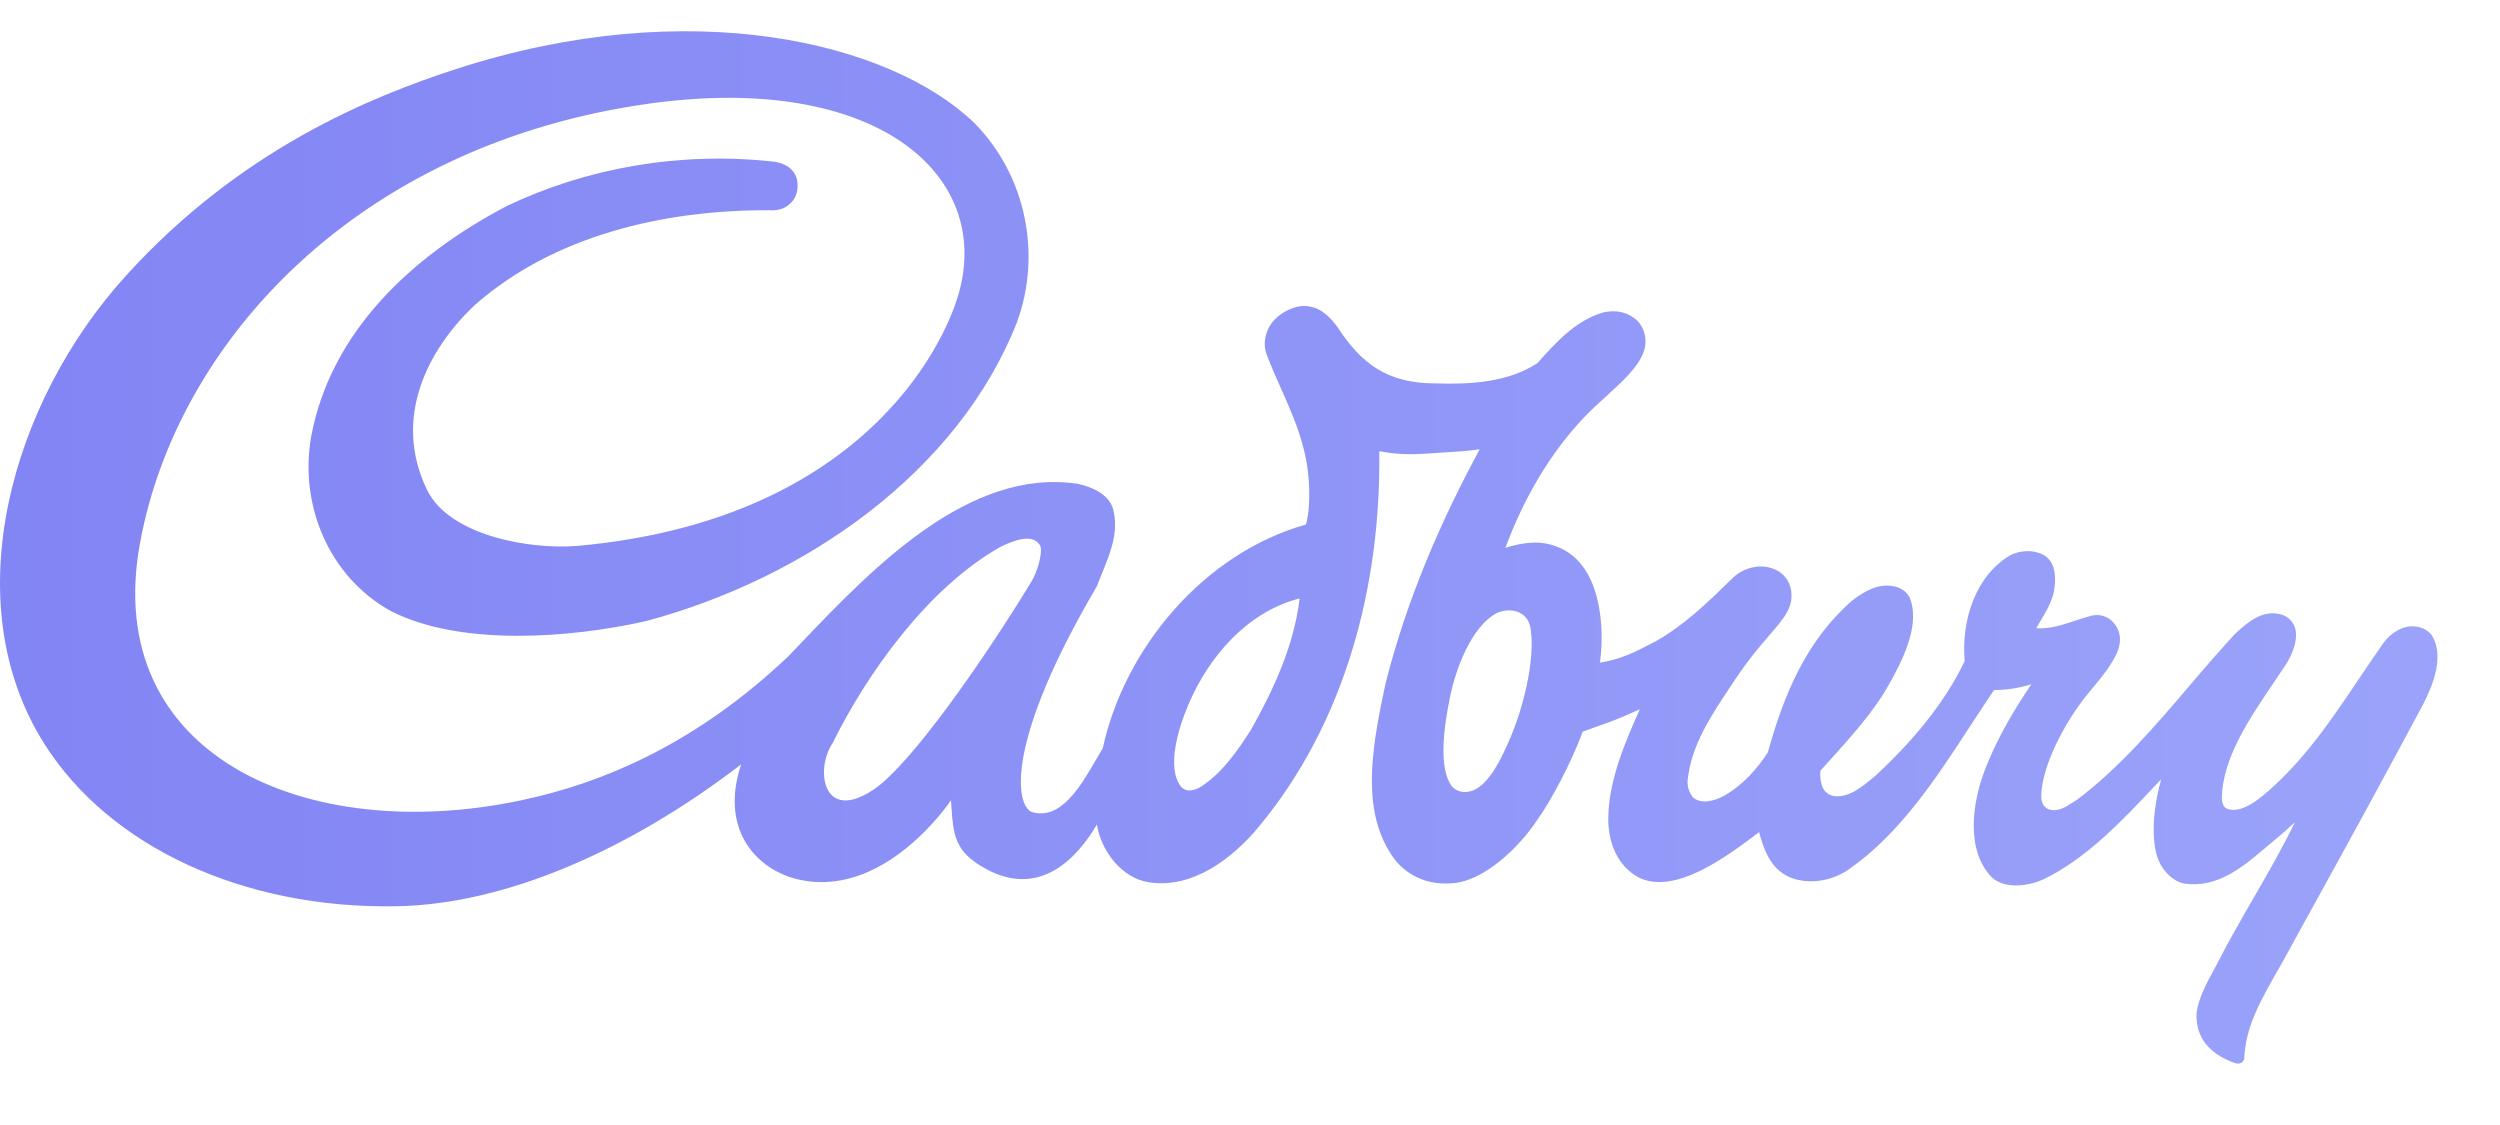
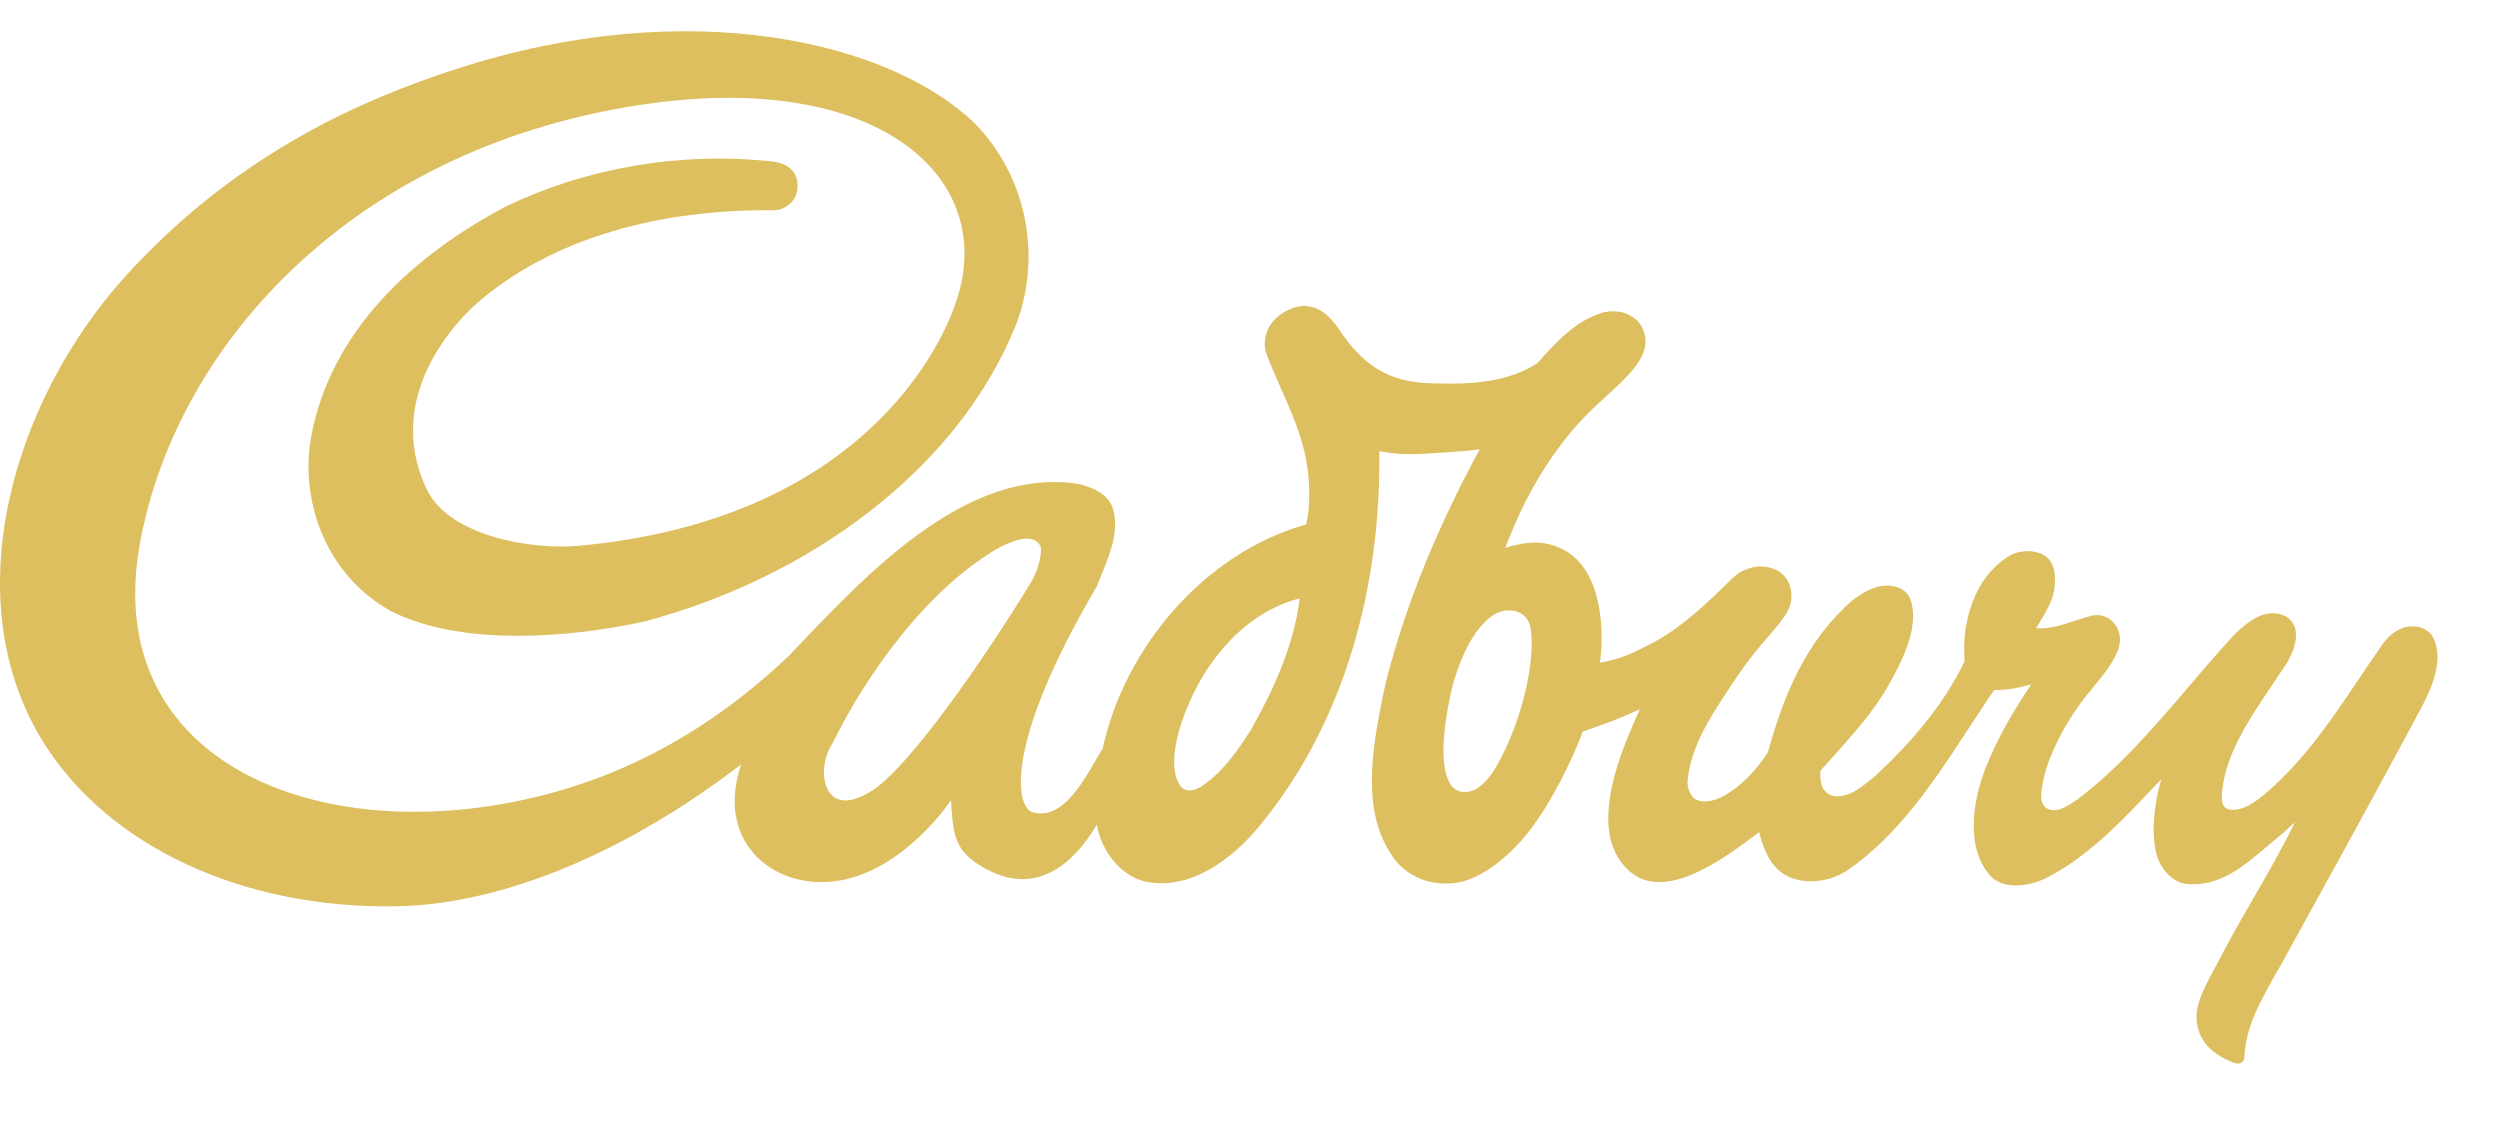
<svg xmlns="http://www.w3.org/2000/svg" width="80" height="36" fill="none">
  <path fill="url(#a)" fill-opacity=".8" fill-rule="evenodd" d="M32.546 10.302c.79-2.16.292-4.674-1.352-6.352-2.67-2.593-9.11-4.18-16.617-1.735-2.706.882-6.872 2.56-10.543 6.604-3.673 4.04-5.49 10.423-2.622 14.972 2.09 3.314 6.39 5.296 11.265 5.21 3.531-.06 7.506-1.828 11.041-4.543-.68 2.025.42 3.296 1.704 3.653 2.844.768 5.01-2.503 5.01-2.503 0 .02.002.037.003.056.07 1.084.102 1.582 1.11 2.138 1.73.947 2.928-.344 3.555-1.417.126.816.779 1.717 1.667 1.848 1.402.22 2.686-.785 3.484-1.74 2.815-3.372 3.943-7.78 3.886-12.055.69.136 1.204.1 1.81.058l.265-.017c.408-.024.73-.047 1.138-.1-1.267 2.339-2.34 4.826-3.015 7.502l-.002.01c-.374 1.782-.808 3.849.13 5.362.394.688 1.123 1.071 1.952 1.014 1.048-.033 2.204-1.153 2.785-2.042.394-.532 1.107-1.863 1.444-2.81.152-.057.304-.111.456-.165a11.94 11.94 0 0 0 1.104-.434 8.26 8.26 0 0 0 .271-.121c-.467 1.043-.98 2.245-1.008 3.408-.033.806.272 1.603.978 1.98 1.167.57 2.845-.698 3.823-1.438l.023-.017c.133.5.321 1.04.786 1.34.55.35 1.428.312 2.092-.153 1.638-1.146 2.78-2.897 3.887-4.596.206-.314.41-.628.616-.935l.139-.201a4.042 4.042 0 0 0 1.193-.188c-.558.822-1.07 1.694-1.442 2.626-.464 1.136-.67 2.686.179 3.557.447.404 1.217.259 1.661.057 1.383-.678 2.5-1.866 3.533-2.963l.146-.155.078-.076c-.213.72-.343 1.728-.14 2.431.113.416.478.832.888.905 1.072.146 1.876-.54 2.67-1.219.139-.118.277-.236.417-.35.087-.07.18-.158.264-.235.07-.064.131-.122.177-.159-.382.795-.855 1.614-1.326 2.431-.397.688-.793 1.374-1.134 2.043a9.343 9.343 0 0 1-.124.232c-.226.415-.568 1.04-.563 1.505.007.639.349 1.17 1.21 1.487.163.06.272 0 .316-.119.046-1.037.467-1.787 1.233-3.12l1.006-1.83a507.217 507.217 0 0 0 3.48-6.391c.328-.63.72-1.612.251-2.269-.176-.182-.4-.255-.672-.239-.389.043-.71.314-.919.642-.245.349-.484.704-.723 1.06-.806 1.2-1.62 2.412-2.714 3.413-.422.39-.986.868-1.456.733-.116-.036-.195-.122-.202-.377.037-1.263.861-2.485 1.607-3.59.111-.165.22-.327.325-.486.266-.353.514-.882.424-1.305a.655.655 0 0 0-.427-.462c-.597-.188-1.082.217-1.506.611a53.73 53.73 0 0 0-1.44 1.641c-1.115 1.307-2.255 2.642-3.619 3.67a5.258 5.258 0 0 0-.133.084c-.24.155-.493.318-.778.217-.142-.06-.23-.202-.233-.41.02-.88.595-2.058 1.225-2.933.16-.222.316-.41.465-.59.279-.336.534-.643.741-1.081.152-.367.123-.738-.18-1.022a.71.71 0 0 0-.648-.155 7.147 7.147 0 0 0-.53.162c-.398.133-.798.266-1.234.238.042-.073.085-.145.128-.216.19-.316.375-.624.448-.996.06-.39.05-.846-.265-1.087-.309-.209-.756-.228-1.14-.036-1.134.667-1.569 2.12-1.459 3.385-.667 1.404-1.734 2.63-2.862 3.678l-.114.092c-.368.3-.75.61-1.221.549-.342-.086-.441-.368-.421-.807l.315-.35c.665-.738 1.377-1.528 1.842-2.345.421-.737 1.028-1.884.733-2.763-.053-.21-.269-.399-.533-.445-.491-.109-.945.158-1.32.439-1.481 1.28-2.208 3.029-2.715 4.87-.348.541-.82 1.067-1.409 1.394-.282.162-.716.277-.979.059a.75.75 0 0 1-.178-.575c.113-1.093.738-2.034 1.336-2.933l.156-.235c.439-.663.827-1.114 1.132-1.468.491-.57.765-.888.682-1.44a.87.87 0 0 0-.604-.686c-.384-.141-.895-.03-1.233.28l-.072.07c-.74.723-1.51 1.474-2.432 1.989l-.174.09c-.486.251-.935.483-1.6.587.056-.383.067-.78.044-1.15-.073-1.179-.485-2.417-1.78-2.662-.451-.086-.94.03-1.29.139.57-1.534 1.386-2.974 2.5-4.155.218-.232.466-.457.71-.68.515-.468 1.014-.923 1.196-1.389a.97.97 0 0 0-.193-1.054c-.29-.258-.63-.346-1.054-.262-.875.236-1.545.959-2.131 1.627-.932.611-2.112.69-3.274.65-1.556 0-2.379-.657-3.123-1.797-.208-.275-.477-.589-.868-.655-.4-.108-.894.152-1.123.388-.289.277-.414.73-.293 1.1.145.393.313.771.481 1.148.429.963.856 1.924.893 3.156.01.4 0 .79-.1 1.175-3.272.922-5.81 3.96-6.505 7.163-.07.113-.141.236-.216.366-.496.855-1.139 1.962-2.068 1.668-.52-.256-.819-2.265 2.095-7.217.055-.148.115-.296.176-.444.26-.64.526-1.293.35-2.008-.129-.498-.678-.726-1.129-.828-3.504-.532-6.615 2.734-8.947 5.182l-.316.331c-2.867 2.718-5.805 4.04-8.593 4.622-6.84 1.434-13.407-1.447-12.16-8.24 1.186-6.464 6.987-12.774 16.313-14.065 7.209-.998 10.96 2.248 9.89 6.064-.52 1.857-3.265 7.268-12.157 8.087-1.53.14-4.131-.31-4.857-1.78-1.134-2.332.05-4.529 1.518-5.917 2.507-2.213 6.024-3.059 9.445-3.038.276.015.525-.047.74-.308.13-.179.173-.367.139-.644-.086-.387-.394-.549-.73-.602-3.036-.34-6.036.206-8.576 1.424-3.047 1.602-5.626 4.03-6.247 7.37-.387 2.184.565 4.493 2.554 5.587 2.224 1.133 5.731.866 8.155.32 5.123-1.37 10-4.784 11.88-9.574ZM26.64 23.788c1.098-2.23 3.046-4.975 5.377-6.29l.008-.003c.307-.146 1.032-.492 1.272-.014.066.275-.122.853-.289 1.127-1.525 2.504-3.869 5.87-5.059 6.663-1.615 1.074-1.876-.64-1.31-1.483Zm11.407-1.283c.63-1.463 1.817-2.876 3.454-3.333l.087-.02c-.182 1.51-.826 2.901-1.558 4.203-.399.623-.873 1.32-1.526 1.77-.191.14-.526.277-.719.04-.467-.627-.069-1.894.262-2.66Zm9.866-2.896c-.851.438-1.336 1.856-1.502 2.642-.205.987-.395 2.333.056 2.924.104.1.24.172.405.168.676.014 1.147-1.027 1.412-1.625.444-.994.843-2.567.7-3.571-.054-.518-.55-.747-1.071-.538Z" clip-rule="evenodd" />
  <defs>
    <linearGradient id="a" x1="0" x2="78" y1="17.518" y2="17.518" gradientUnits="userSpaceOnUse">
-       <stop stop-color="#6366F1" />
-       <stop offset="1" stop-color="#818CF8" />
+       <stop stop-color="#D4AF37" />
+       <stop offset="1" stop-color="#D4AF37" />
    </linearGradient>
  </defs>
</svg>
